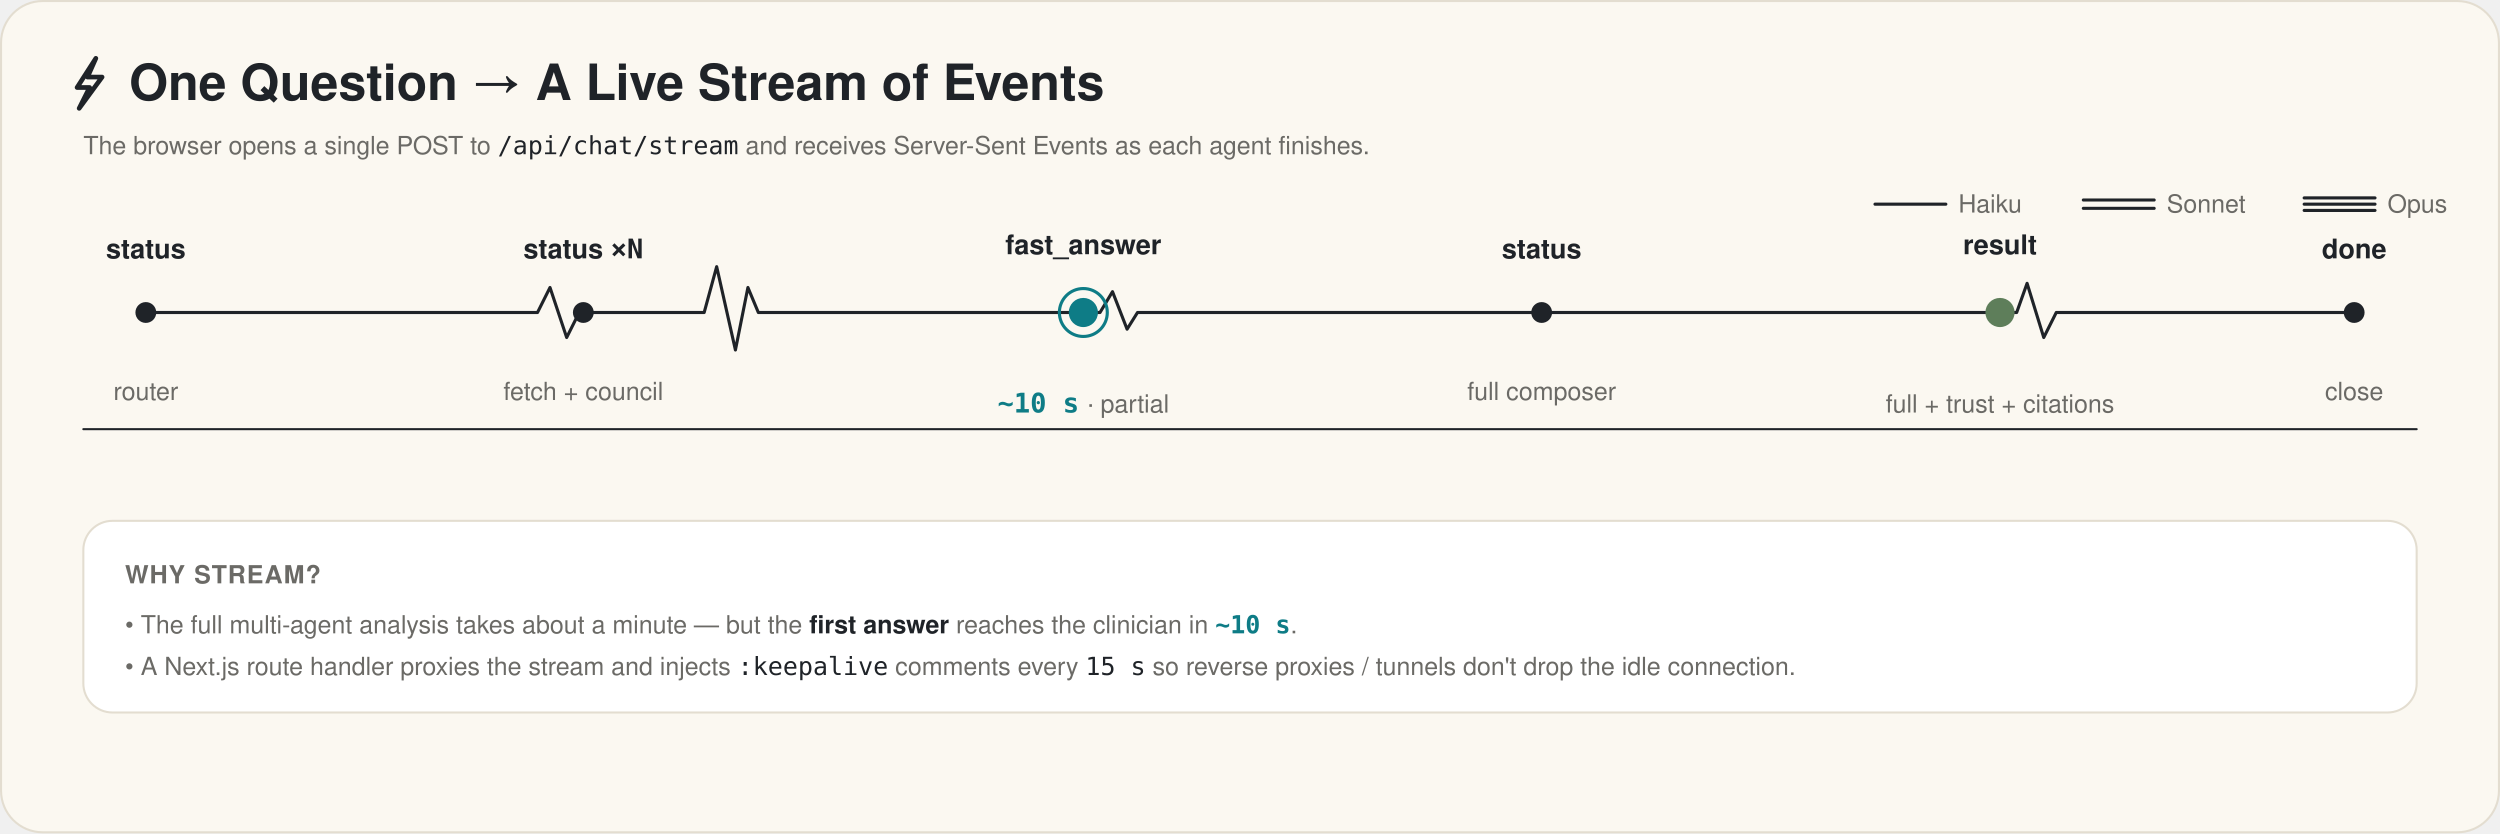
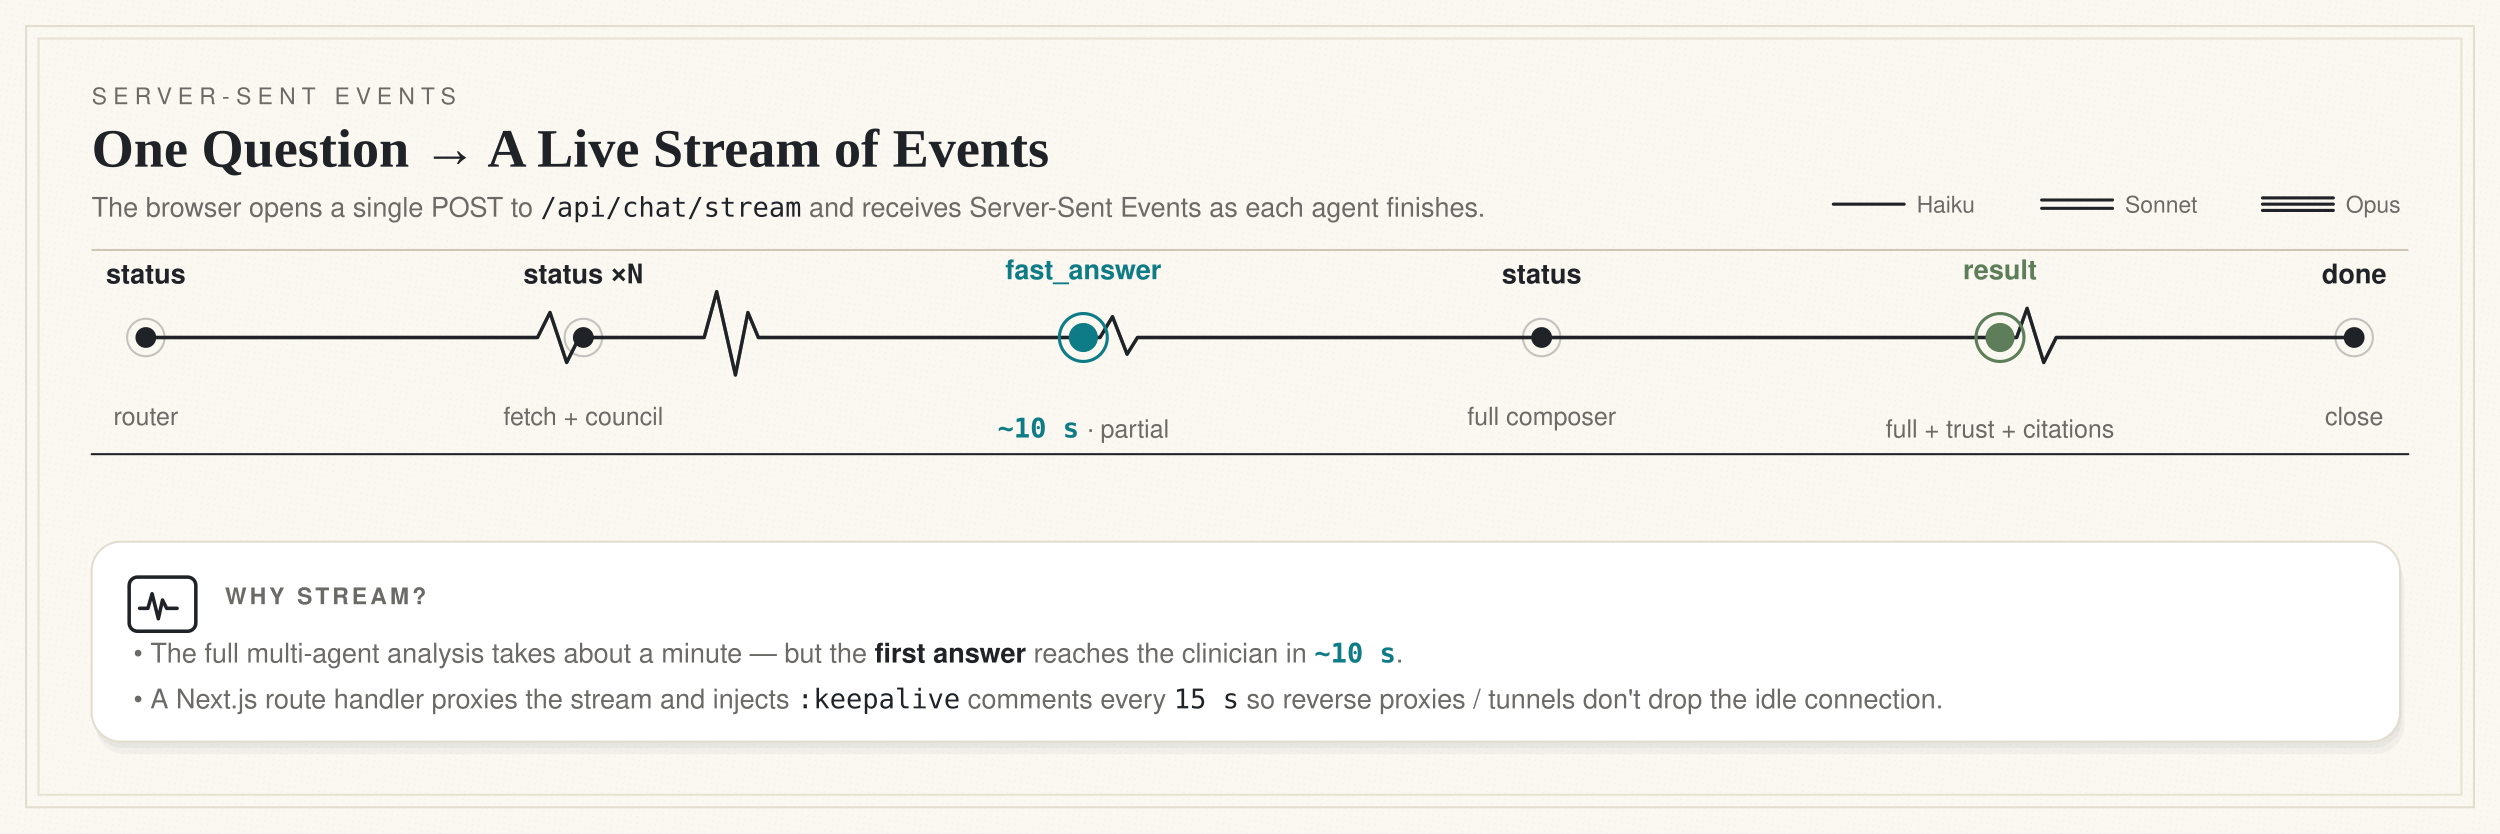
<svg xmlns="http://www.w3.org/2000/svg" viewBox="0 0 1200 400" width="1200" height="400" role="img" aria-label="CerebraLink SSE streaming timeline">
  <defs>
    <style>
-       text{font-family:'Segoe UI',-apple-system,Helvetica,Arial,sans-serif}
+       .serif{font-family:Georgia,'Times New Roman',serif}
      .sans{font-family:'Segoe UI',-apple-system,Helvetica,Arial,sans-serif}
-       .mono{font-family:ui-monospace,Menlo,Consolas,monospace}
+       .mono{font-family:'SFMono-Regular',ui-monospace,Menlo,Consolas,monospace}
+       .ink{fill:#1F2328}.muted{fill:#6B6A66}
      .s{fill:none;stroke:#1F2328;stroke-linecap:round;stroke-linejoin:round;vector-effect:non-scaling-stroke}
-       .ttl{font-weight:700;fill:#1F2328}
+       .hair{fill:none;stroke:#CFC7B6;stroke-width:1;vector-effect:non-scaling-stroke}
      .tag{fill:#6B6A66;font-size:12px}
      .lbl{font-size:13px;font-weight:700;fill:#1F2328}
+       @keyframes ecg{from{stroke-dashoffset:1400}to{stroke-dashoffset:0}}
+       .trace{stroke-dasharray:1400;stroke-dashoffset:0;animation:ecg 6s ease-in-out infinite}
+       @keyframes beat{0%,100%{opacity:1}50%{opacity:.45}}
+       .beat{animation:beat 2.4s ease-in-out infinite}
    </style>
+     <pattern id="grain" width="3" height="3" patternUnits="userSpaceOnUse" patternTransform="rotate(8)">
+       <circle cx="0.6" cy="0.6" r="0.32" fill="#1F2328" fill-opacity="0.05" />
+     </pattern>
  </defs>
-   <rect x="0.5" y="0.5" width="1199" height="399" rx="20" fill="#FBF8F1" stroke="#E3DDD0" />
-   <g transform="translate(40,40)">
-     <path class="s" stroke-width="2.25" d="M6,-12 L-3,2 L3,2 L-2,12 L9,-3 L2,-3 Z" />
-   </g>
-   <text x="62" y="48" class="ttl sans" font-size="24">One Question → A Live Stream of Events</text>
-   <text x="40" y="74" class="tag sans" font-size="14">The browser opens a single POST to <tspan class="mono" fill="#1F2328">/api/chat/stream</tspan> and receives Server-Sent Events as each agent finishes.</text>
-   <line class="s" stroke="#E3DDD0" stroke-width="1" x1="40" y1="206" x2="1160" y2="206" />
-   <g transform="translate(900,98)">
+   <rect x="0" y="0" width="1200" height="400" fill="#FBF8F1" />
+   <rect x="0" y="0" width="1200" height="400" fill="url(#grain)" />
+   <rect x="12.5" y="12.5" width="1175" height="375" fill="none" stroke="#E3DDD0" />
+   <rect x="18.5" y="18.5" width="1163" height="363" fill="none" stroke="#E8E2D5" />
+   <text x="44" y="50" class="sans muted" font-size="11" letter-spacing="3">SERVER-SENT EVENTS</text>
+   <text x="44" y="80" class="serif ink" font-size="26" font-weight="700">One Question → A Live Stream of Events</text>
+   <text x="44" y="104" class="sans muted" font-size="13">The browser opens a single POST to <tspan class="mono ink">/api/chat/stream</tspan> and receives Server-Sent Events as each agent finishes.</text>
+   <line class="hair" x1="44" y1="120" x2="1156" y2="120" />
+   <g transform="translate(880,98)" class="muted" font-size="11">
    <line class="s" stroke-width="1.5" x1="0" y1="0" x2="34" y2="0" />
-     <text x="40" y="4" class="tag sans" font-size="11">Haiku</text>
+     <text x="40" y="4" class="sans">Haiku</text>
    <line class="s" stroke-width="1.5" x1="100" y1="-2" x2="134" y2="-2" />
    <line class="s" stroke-width="1.5" x1="100" y1="2" x2="134" y2="2" />
-     <text x="140" y="4" class="tag sans" font-size="11">Sonnet</text>
+     <text x="140" y="4" class="sans">Sonnet</text>
    <line class="s" stroke-width="1.5" x1="206" y1="-3" x2="240" y2="-3" />
    <line class="s" stroke-width="1.5" x1="206" y1="0" x2="240" y2="0" />
    <line class="s" stroke-width="1.5" x1="206" y1="3" x2="240" y2="3" />
-     <text x="246" y="4" class="tag sans" font-size="11">Opus</text>
+     <text x="246" y="4" class="sans">Opus</text>
  </g>
-   <path class="s" stroke-width="1.5" d="M70,150 H250 l8,0 l6,-12 8,24 6,-12 H300 q20,0 30,0 l8,0 l6,-22 9,40 6,-30 5,12 H520 l8,0 l6,-10 7,18 5,-8 H760 q20,0 30,0 H960 l8,0 l5,-14 8,26 6,-12 H1130" />
-   <g transform="translate(70,150)">
+   <line class="s" stroke="#E3DDD0" stroke-width="1" x1="44" y1="218" x2="1156" y2="218" />
+   <path class="s" stroke-width="1.6" d="M70,162 H250 l8,0 l6,-12 8,24 6,-12 H300 q20,0 30,0 l8,0 l6,-22 9,40 6,-30 5,12 H520 l8,0 l6,-10 7,18 5,-8 H760 q20,0 30,0 H960 l8,0 l5,-14 8,26 6,-12 H1130" />
+   <path class="s trace" stroke="#1F2328" stroke-opacity="0.55" stroke-width="1.6" d="M70,162 H250 l8,0 l6,-12 8,24 6,-12 H300 q20,0 30,0 l8,0 l6,-22 9,40 6,-30 5,12 H520 l8,0 l6,-10 7,18 5,-8 H760 q20,0 30,0 H960 l8,0 l5,-14 8,26 6,-12 H1130" />
+   <g transform="translate(70,162)">
    <circle cx="0" cy="0" r="5" fill="#1F2328" />
+     <circle cx="0" cy="0" r="9" class="s" stroke="#1F2328" stroke-opacity="0.25" stroke-width="1" />
    <text y="-26" text-anchor="middle" class="lbl sans">status</text>
    <text y="42" text-anchor="middle" class="tag sans">router</text>
  </g>
-   <g transform="translate(280,150)">
+   <g transform="translate(280,162)">
    <circle cx="0" cy="0" r="5" fill="#1F2328" />
+     <circle cx="0" cy="0" r="9" class="s" stroke="#1F2328" stroke-opacity="0.25" stroke-width="1" />
    <text y="-26" text-anchor="middle" class="lbl sans">status <tspan class="mono">×N</tspan>
    </text>
    <text y="42" text-anchor="middle" class="tag sans">fetch + council</text>
  </g>
-   <g transform="translate(520,150)">
+   <g transform="translate(520,162)">
+     <circle cx="0" cy="0" r="11.5" class="s beat" style="stroke:#0E7C86" stroke-width="1.5" />
    <circle cx="0" cy="0" r="7" fill="#0E7C86" />
-     <circle cx="0" cy="0" r="11.5" class="s" style="stroke:#0E7C86" stroke-width="1.5" />
-     <text y="-28" text-anchor="middle" class="lbl sans" fill="#0E7C86">fast_answer</text>
+     <text y="-28" text-anchor="middle" class="lbl sans" style="fill:#0E7C86">fast_answer</text>
    <text y="48" text-anchor="middle" class="sans" font-size="13">
-       <tspan class="mono" fill="#0E7C86" font-weight="700">~10 s</tspan>
+       <tspan class="mono" style="fill:#0E7C86" font-weight="700">~10 s</tspan>
      <tspan class="tag">· partial</tspan>
    </text>
  </g>
-   <g transform="translate(740,150)">
+   <g transform="translate(740,162)">
    <circle cx="0" cy="0" r="5" fill="#1F2328" />
+     <circle cx="0" cy="0" r="9" class="s" stroke="#1F2328" stroke-opacity="0.25" stroke-width="1" />
    <text y="-26" text-anchor="middle" class="lbl sans">status</text>
    <text y="42" text-anchor="middle" class="tag sans">full composer</text>
  </g>
-   <g transform="translate(960,150)">
+   <g transform="translate(960,162)">
    <circle cx="0" cy="0" r="7" fill="#5E7E5A" />
-     <text y="-28" text-anchor="middle" class="lbl sans" fill="#5E7E5A">result</text>
+     <circle cx="0" cy="0" r="11.5" class="s" style="stroke:#5E7E5A" stroke-width="1.5" />
+     <text y="-28" text-anchor="middle" class="lbl sans" style="fill:#5E7E5A">result</text>
    <text y="48" text-anchor="middle" class="tag sans">full + trust + citations</text>
  </g>
-   <g transform="translate(1130,150)">
+   <g transform="translate(1130,162)">
    <circle cx="0" cy="0" r="5" fill="#1F2328" />
+     <circle cx="0" cy="0" r="9" class="s" stroke="#1F2328" stroke-opacity="0.25" stroke-width="1" />
    <text y="-26" text-anchor="middle" class="lbl sans">done</text>
    <text y="42" text-anchor="middle" class="tag sans">close</text>
  </g>
-   <g transform="translate(40,250)">
-     <rect width="1120" height="92" rx="14" fill="#FFFFFF" stroke="#E3DDD0" />
-     <text x="20" y="30" class="tag sans" fill="#6B6A66" font-weight="700" letter-spacing="0.5">WHY STREAM?</text>
-     <text x="20" y="54" class="tag sans" font-size="13" fill="#6B6A66">• The full multi-agent analysis takes about a minute — but the <tspan fill="#1F2328" font-weight="700">first answer</tspan> reaches the clinician in <tspan class="mono" fill="#0E7C86" font-weight="700">~10 s</tspan>.</text>
-     <text x="20" y="74" class="tag sans" font-size="13" fill="#6B6A66">• A Next.js route handler proxies the stream and injects <tspan class="mono" fill="#1F2328">:keepalive</tspan> comments every <tspan class="mono" fill="#1F2328">15 s</tspan> so reverse proxies / tunnels don't drop the idle connection.</text>
+   <rect x="46" y="266" width="1108" height="96" rx="14" fill="#1F2328" opacity="0.04" />
+   <rect x="45" y="263" width="1108" height="96" rx="14" fill="#1F2328" opacity="0.05" />
+   <rect x="44" y="260" width="1108" height="96" rx="14" fill="#FFFFFF" stroke="#E3DDD0" />
+   <g transform="translate(44,260)">
+     <g class="s" stroke-width="1.7" transform="translate(34,30)">
+       <rect x="-16" y="-13" width="32" height="26" rx="4" />
+       <path d="M-11,2 h4 l2,-7 3,12 2,-9 2,4 h5" />
+     </g>
+     <text x="64" y="30" class="sans muted" font-size="11" letter-spacing="1.5" font-weight="700">WHY STREAM?</text>
+     <text x="20" y="58" class="sans" font-size="13" fill="#6B6A66">• The full multi-agent analysis takes about a minute — but the <tspan fill="#1F2328" font-weight="700">first answer</tspan> reaches the clinician in <tspan class="mono" style="fill:#0E7C86" font-weight="700">~10 s</tspan>.</text>
+     <text x="20" y="80" class="sans" font-size="13" fill="#6B6A66">• A Next.js route handler proxies the stream and injects <tspan class="mono ink">:keepalive</tspan> comments every <tspan class="mono ink">15 s</tspan> so reverse proxies / tunnels don't drop the idle connection.</text>
  </g>
</svg>
